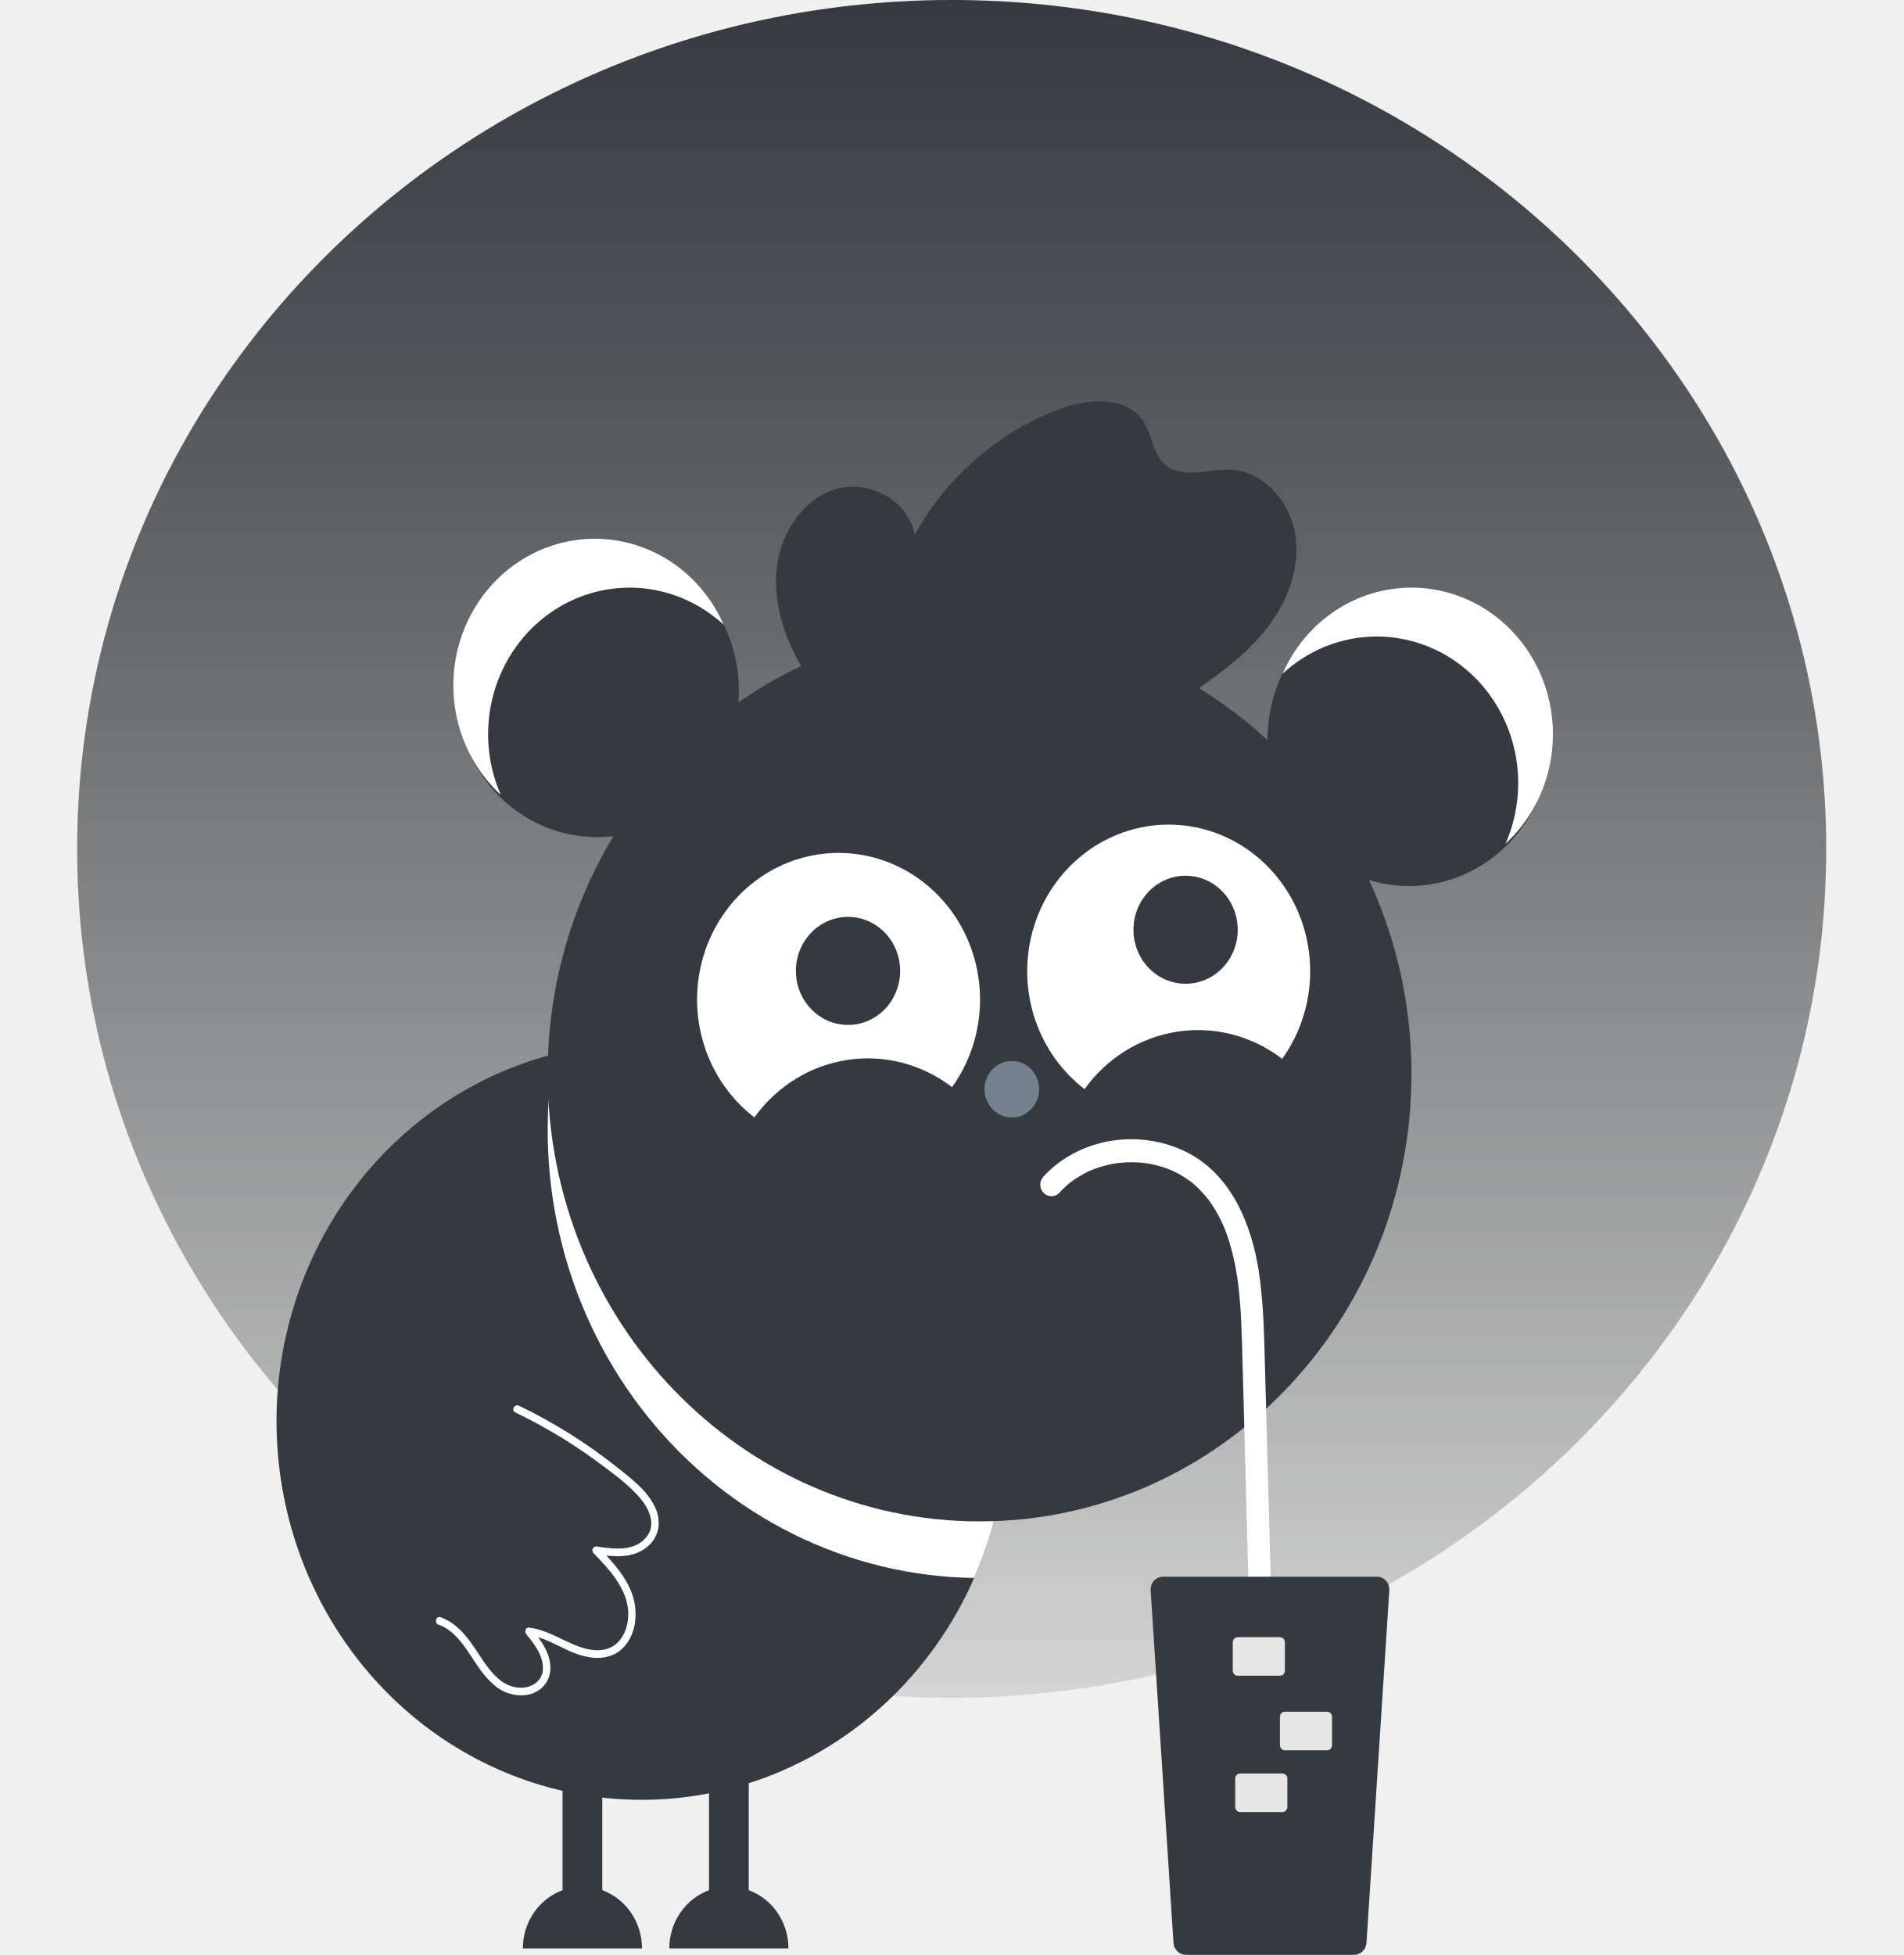
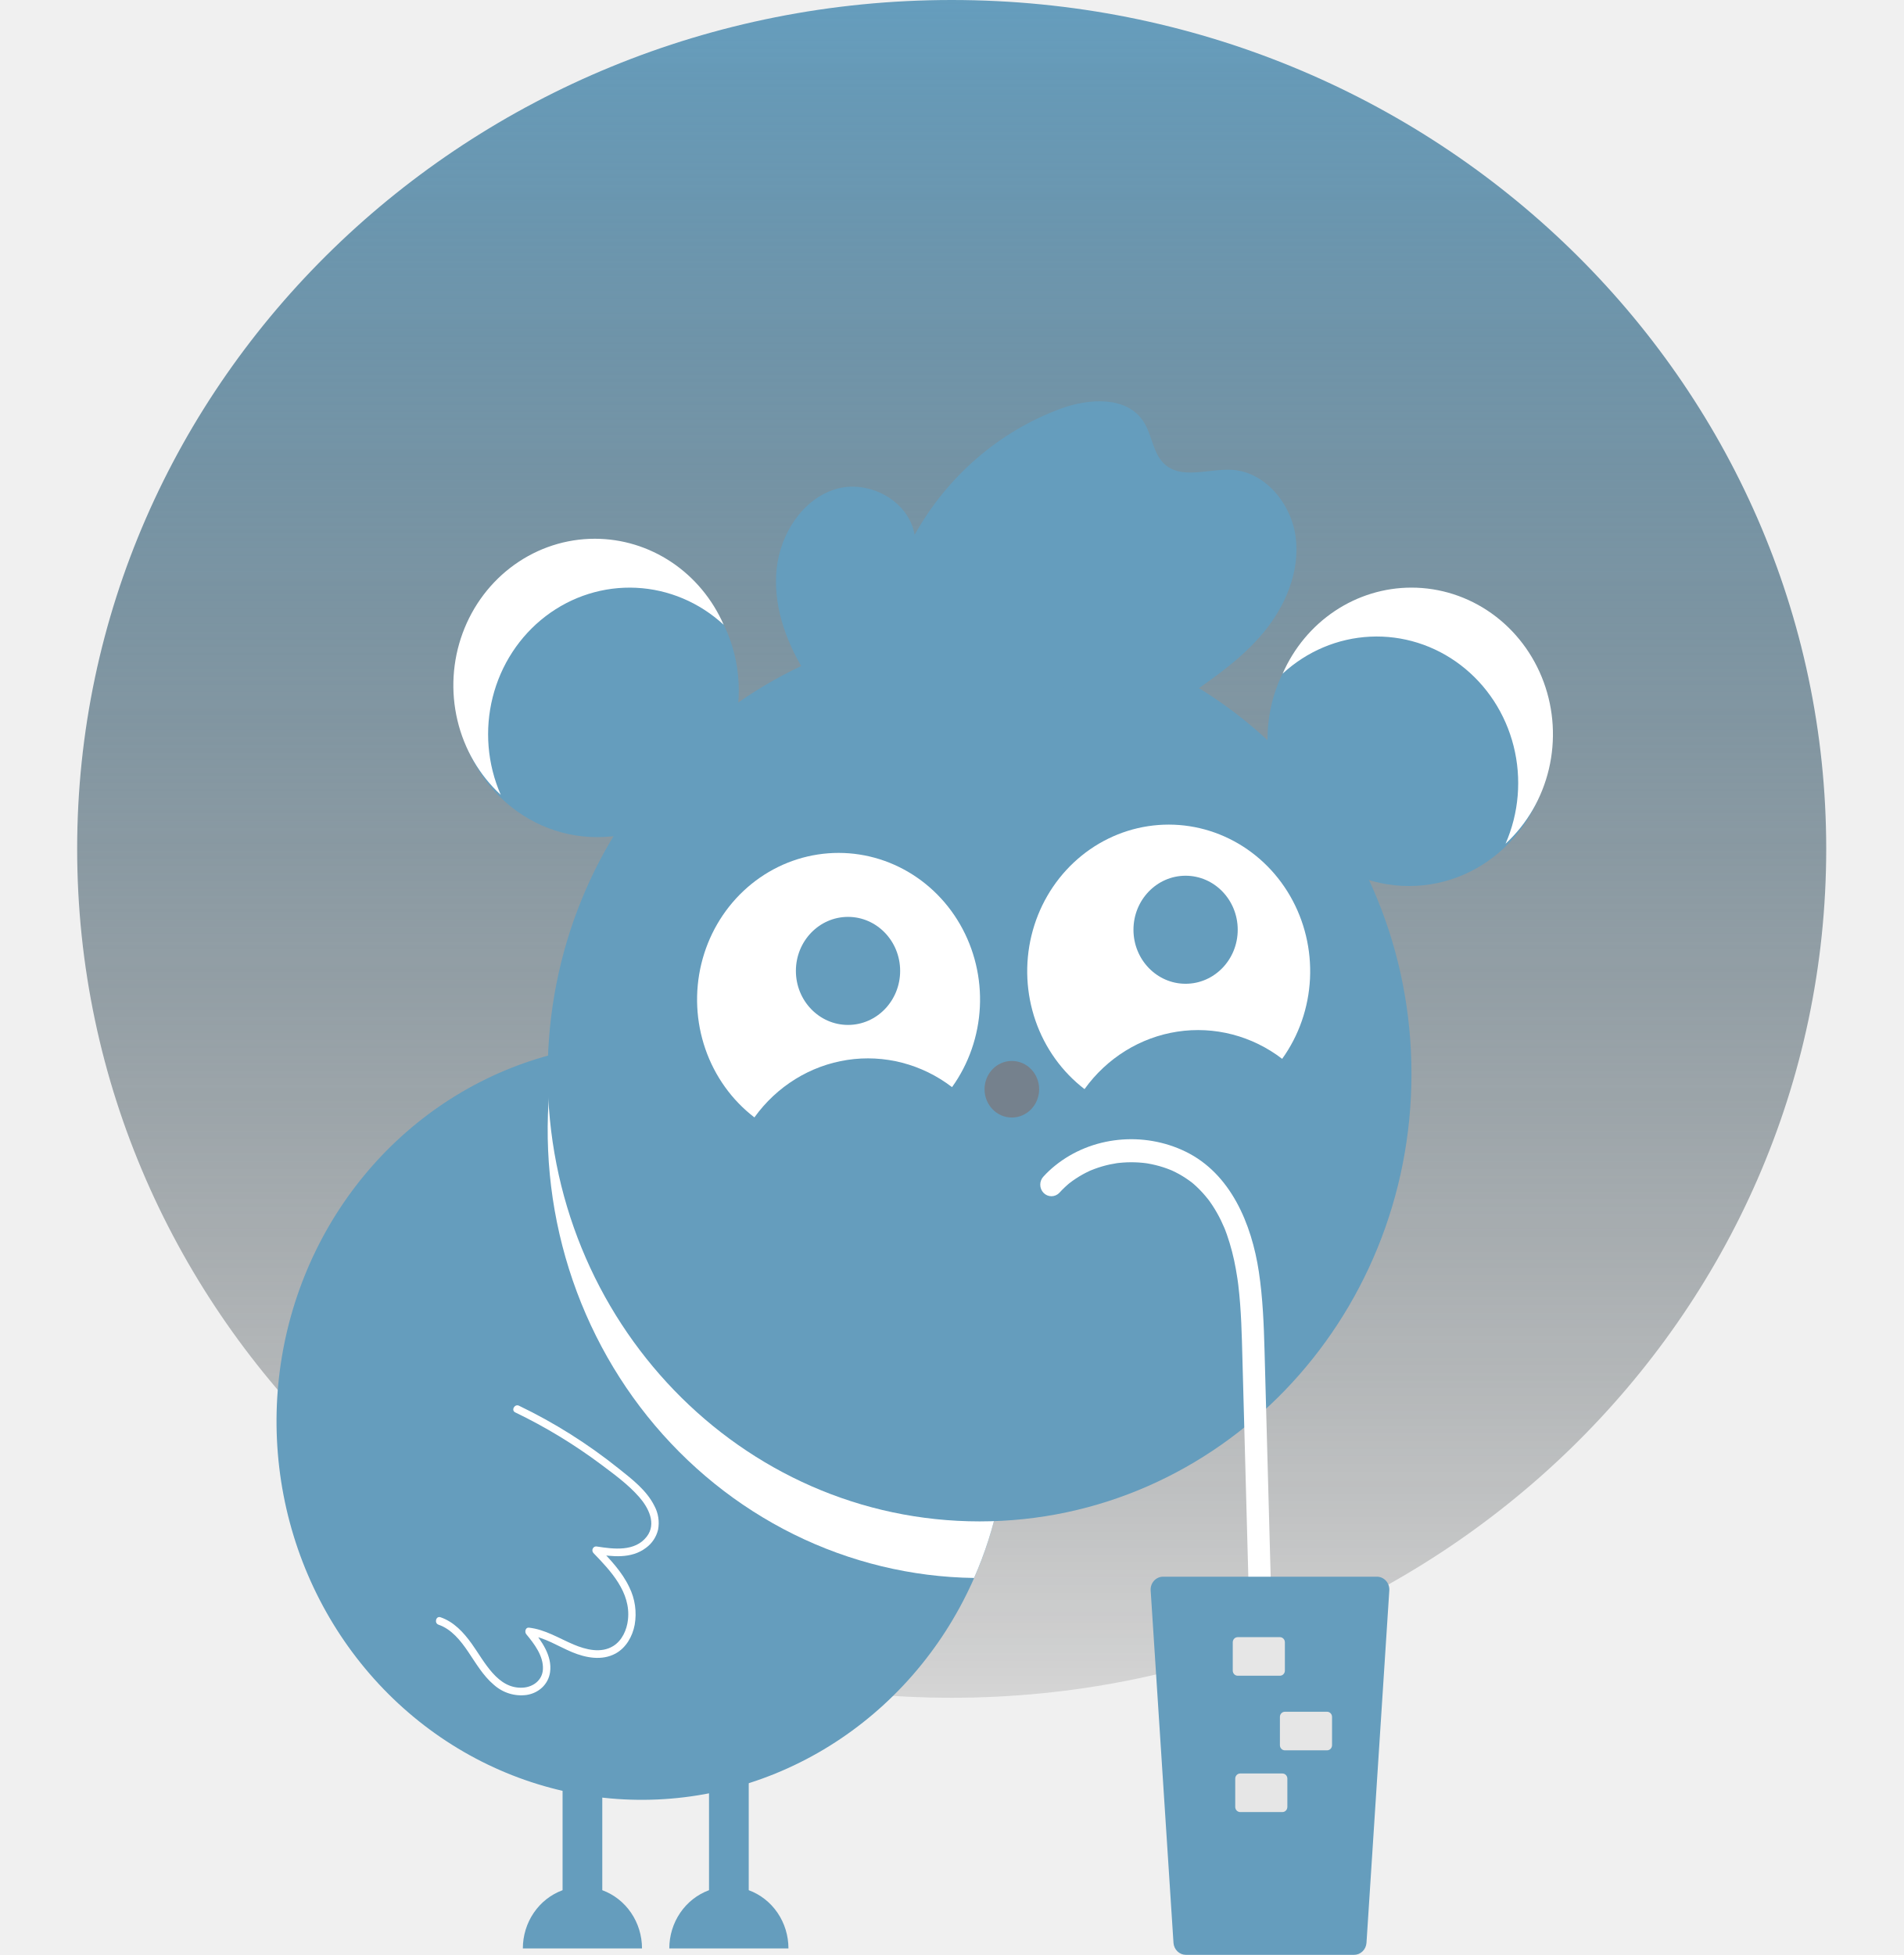
<svg xmlns="http://www.w3.org/2000/svg" width="740" height="760" viewBox="0 0 740 760" fill="none">
  <g id="CAT">
    <ellipse id="Ellipse 1" cx="370" cy="330" rx="340" ry="330" fill="url(#paint0_linear)" />
    <g id="BODY">
-       <path id="Vector" d="M232.227 325.437C262.606 325.437 287.233 299.917 287.233 268.437C287.233 236.956 262.606 211.437 232.227 211.437C201.848 211.437 177.221 236.956 177.221 268.437C177.221 299.917 201.848 325.437 232.227 325.437Z" fill="#343A40" />
-       <path id="Vector_2" d="M547.788 344.437C578.167 344.437 602.794 318.917 602.794 287.437C602.794 255.956 578.167 230.437 547.788 230.437C517.409 230.437 492.782 255.956 492.782 287.437C492.782 318.917 517.409 344.437 547.788 344.437Z" fill="#343A40" />
+       <path id="Vector" d="M232.227 325.437C262.606 325.437 287.233 299.917 287.233 268.437C287.233 236.956 262.606 211.437 232.227 211.437C201.848 211.437 177.221 236.956 177.221 268.437C177.221 299.917 201.848 325.437 232.227 325.437Z" fill="#659dbd" />
+       <path id="Vector_2" d="M547.788 344.437C578.167 344.437 602.794 318.917 602.794 287.437C602.794 255.956 578.167 230.437 547.788 230.437C517.409 230.437 492.782 255.956 492.782 287.437C492.782 318.917 517.409 344.437 547.788 344.437Z" fill="#659dbd" />
      <path id="Vector_3" d="M548.752 228.437C538.187 228.437 527.845 231.59 518.963 237.52C510.082 243.45 503.036 251.905 498.669 261.875C508.085 253.183 520.098 248.109 532.695 247.501C545.291 246.894 557.707 250.791 567.861 258.539C578.015 266.288 585.292 277.417 588.471 290.062C591.651 302.707 590.54 316.101 585.326 327.998C593.655 320.316 599.534 310.192 602.183 298.968C604.833 287.744 604.127 275.951 600.161 265.152C596.194 254.354 589.153 245.059 579.972 238.502C570.791 231.945 559.903 228.435 548.752 228.437V228.437Z" fill="white" />
      <path id="Vector_4" d="M231.262 209.437C241.827 209.437 252.169 212.59 261.051 218.52C269.933 224.45 276.978 232.905 281.345 242.875C271.929 234.183 259.916 229.109 247.32 228.501C234.723 227.894 222.308 231.791 212.153 239.539C201.999 247.288 194.722 258.417 191.543 271.062C188.363 283.707 189.474 297.101 194.689 308.998C186.359 301.316 180.48 291.192 177.831 279.968C175.181 268.744 175.887 256.951 179.854 246.152C183.821 235.354 190.861 226.059 200.043 219.502C209.224 212.945 220.111 209.435 231.262 209.437V209.437Z" fill="white" />
-       <path id="Vector_5" d="M391.455 552.436C391.478 581.544 383.168 610.005 367.577 634.217C351.985 658.429 329.813 677.305 303.866 688.455C277.919 699.605 249.363 702.529 221.812 696.856C194.261 691.183 168.953 677.169 149.091 656.586C129.229 636.004 115.705 609.779 110.23 581.229C104.756 552.679 107.577 523.088 118.337 496.201C129.097 469.313 147.312 446.337 170.677 430.181C194.043 414.024 221.508 405.413 249.597 405.436C268.244 405.371 286.719 409.129 303.959 416.493C321.198 423.857 336.861 434.683 350.047 448.346C363.232 462.009 373.679 478.24 380.785 496.105C387.892 513.969 391.518 533.114 391.455 552.436Z" fill="#343A40" />
+       <path id="Vector_5" d="M391.455 552.436C391.478 581.544 383.168 610.005 367.577 634.217C351.985 658.429 329.813 677.305 303.866 688.455C277.919 699.605 249.363 702.529 221.812 696.856C194.261 691.183 168.953 677.169 149.091 656.586C129.229 636.004 115.705 609.779 110.23 581.229C104.756 552.679 107.577 523.088 118.337 496.201C129.097 469.313 147.312 446.337 170.677 430.181C194.043 414.024 221.508 405.413 249.597 405.436C268.244 405.371 286.719 409.129 303.959 416.493C321.198 423.857 336.861 434.683 350.047 448.346C363.232 462.009 373.679 478.24 380.785 496.105C387.892 513.969 391.518 533.114 391.455 552.436Z" fill="#659dbd" />
      <path id="Vector_6" d="M391.455 552.437C391.482 573.479 387.134 594.281 378.707 613.427C354.417 613.09 330.487 607.299 308.565 596.454C286.643 585.609 267.251 569.967 251.725 550.607C236.199 531.247 224.909 508.628 218.632 484.31C212.356 459.992 211.242 434.553 215.368 409.747C236.275 404.384 258.085 404.021 279.148 408.684C300.21 413.348 319.972 422.916 336.938 436.664C353.904 450.412 367.63 467.981 377.075 488.038C386.52 508.096 391.438 530.118 391.455 552.437V552.437Z" fill="white" />
-       <path id="Vector_7" d="M380.84 591.437C473.576 591.437 548.753 513.534 548.753 417.437C548.753 321.339 473.576 243.437 380.84 243.437C288.104 243.437 212.927 321.339 212.927 417.437C212.927 513.534 288.104 591.437 380.84 591.437Z" fill="#343A40" />
-       <path id="Vector_8" d="M234.157 734.808V686.437H218.717V734.808C214.201 736.463 210.292 739.527 207.527 743.58C204.762 747.632 203.277 752.473 203.276 757.436V757.437H249.597V757.436C249.597 752.473 248.112 747.632 245.347 743.58C242.582 739.527 238.672 736.463 234.157 734.808V734.808Z" fill="#343A40" />
-       <path id="Vector_9" d="M291.093 734.808V686.437H275.653V734.808C271.138 736.463 267.229 739.527 264.464 743.58C261.698 747.632 260.213 752.473 260.213 757.436V757.437H306.534V757.436C306.533 752.473 305.048 747.632 302.283 743.58C299.518 739.527 295.609 736.463 291.093 734.808V734.808Z" fill="#343A40" />
-       <path id="Vector_10" d="M312.19 260.123C305.194 248.451 300.495 234.74 301.951 221.083C303.407 207.426 312.04 194.099 324.751 190.185C337.461 186.271 353.206 194.38 355.602 207.894C368.332 185.085 388.47 167.706 412.421 158.857C423.529 154.801 438.292 153.881 444.716 164.112C447.895 169.175 448.235 176.059 452.493 180.184C459.169 186.651 469.874 182.096 478.997 182.649C491.826 183.426 502.154 195.833 503.77 209.044C505.386 222.255 499.74 235.532 491.405 245.668C483.07 255.804 472.228 263.324 461.534 270.709" fill="#343A40" />
+       <path id="Vector_7" d="M380.84 591.437C473.576 591.437 548.753 513.534 548.753 417.437C548.753 321.339 473.576 243.437 380.84 243.437C288.104 243.437 212.927 321.339 212.927 417.437C212.927 513.534 288.104 591.437 380.84 591.437Z" fill="#659dbd" />
+       <path id="Vector_8" d="M234.157 734.808V686.437H218.717V734.808C214.201 736.463 210.292 739.527 207.527 743.58C204.762 747.632 203.277 752.473 203.276 757.436V757.437H249.597V757.436C249.597 752.473 248.112 747.632 245.347 743.58C242.582 739.527 238.672 736.463 234.157 734.808V734.808Z" fill="#659dbd" />
+       <path id="Vector_9" d="M291.093 734.808V686.437H275.653V734.808C271.138 736.463 267.229 739.527 264.464 743.58C261.698 747.632 260.213 752.473 260.213 757.436V757.437H306.534V757.436C306.533 752.473 305.048 747.632 302.283 743.58C299.518 739.527 295.609 736.463 291.093 734.808V734.808Z" fill="#659dbd" />
+       <path id="Vector_10" d="M312.19 260.123C305.194 248.451 300.495 234.74 301.951 221.083C303.407 207.426 312.04 194.099 324.751 190.185C337.461 186.271 353.206 194.38 355.602 207.894C368.332 185.085 388.47 167.706 412.421 158.857C423.529 154.801 438.292 153.881 444.716 164.112C447.895 169.175 448.235 176.059 452.493 180.184C459.169 186.651 469.874 182.096 478.997 182.649C491.826 183.426 502.154 195.833 503.77 209.044C505.386 222.255 499.74 235.532 491.405 245.668C483.07 255.804 472.228 263.324 461.534 270.709" fill="#659dbd" />
      <path id="Vector_11" d="M411.844 463.713C412.535 462.956 413.248 462.223 413.994 461.524C414.323 461.214 414.658 460.911 414.999 460.614C415.211 460.429 415.425 460.246 415.642 460.065C416.015 459.753 416.134 459.677 415.68 460.026C417.321 458.754 419.049 457.607 420.851 456.596C421.68 456.134 422.524 455.702 423.383 455.3C423.585 455.205 423.789 455.114 423.991 455.021C423.081 455.441 423.795 455.107 424.029 455.01C424.544 454.796 425.063 454.592 425.585 454.398C427.525 453.681 429.51 453.103 431.526 452.669C432.456 452.469 433.39 452.314 434.327 452.159C434.958 452.054 433.533 452.25 434.169 452.182C434.446 452.152 434.723 452.114 435.001 452.084C435.556 452.024 436.113 451.974 436.67 451.935C438.677 451.793 440.69 451.785 442.698 451.913C443.701 451.976 444.699 452.082 445.697 452.204C444.691 452.081 445.844 452.232 446.198 452.292C446.747 452.386 447.295 452.49 447.841 452.604C449.802 453.014 451.735 453.562 453.624 454.245C454.095 454.416 454.563 454.595 455.028 454.783C455.286 454.887 455.542 454.995 455.799 455.103C455.669 455.048 454.953 454.713 455.679 455.054C456.587 455.482 457.487 455.921 458.367 456.407C460.172 457.416 461.904 458.56 463.549 459.829C464.05 460.21 462.985 459.346 463.46 459.762C463.672 459.949 463.893 460.125 464.107 460.31C464.449 460.607 464.786 460.91 465.118 461.22C465.967 462.012 466.782 462.845 467.565 463.707C468.281 464.494 468.969 465.307 469.63 466.145C469.621 466.133 470.375 467.101 469.974 466.579C469.637 466.141 470.113 466.771 470.188 466.875C470.588 467.43 470.976 467.993 471.352 468.564C472.578 470.433 473.687 472.382 474.67 474.399C475.137 475.354 475.578 476.321 475.993 477.302C476.084 477.517 476.4 478.312 476.058 477.447C476.15 477.681 476.243 477.915 476.334 478.15C476.562 478.739 476.781 479.331 476.992 479.927C478.512 484.301 479.678 488.798 480.477 493.372C480.688 494.534 480.88 495.699 481.055 496.867C481.133 497.388 481.208 497.91 481.279 498.432C481.278 498.419 481.445 499.706 481.358 499.012C481.281 498.394 481.414 499.478 481.428 499.594C481.72 502.03 481.952 504.473 482.139 506.919C482.506 511.718 482.703 516.529 482.844 521.34C483.201 533.545 483.506 545.752 483.837 557.958L485.86 632.722L487.884 707.487L488.135 716.768C488.135 717.961 488.593 719.106 489.407 719.95C490.221 720.793 491.326 721.268 492.478 721.268C493.629 721.268 494.734 720.793 495.548 719.95C496.363 719.106 496.82 717.961 496.82 716.768L494.741 639.941L492.675 563.63L491.636 525.217C491.357 514.932 490.957 504.657 489.43 494.475C486.616 475.722 478.443 456.226 460.969 447.711C444.649 439.758 424.452 441.603 410.154 453.167C408.571 454.444 407.083 455.841 405.703 457.349C404.888 458.193 404.431 459.338 404.431 460.531C404.431 461.725 404.888 462.869 405.703 463.713C406.517 464.557 407.622 465.031 408.773 465.031C409.925 465.031 411.03 464.557 411.844 463.713L411.844 463.713Z" fill="white" />
-       <path id="Vector_12" d="M452.17 612.937C451.51 612.937 450.856 613.077 450.25 613.35C449.644 613.623 449.098 614.021 448.647 614.521C448.195 615.021 447.848 615.612 447.626 616.257C447.404 616.902 447.312 617.587 447.356 618.271L456.229 755.271C456.314 756.535 456.858 757.719 457.751 758.584C458.644 759.45 459.82 759.933 461.043 759.937H526.451C527.674 759.933 528.85 759.45 529.743 758.584C530.636 757.719 531.18 756.535 531.265 755.271L540.138 618.271C540.182 617.587 540.09 616.902 539.868 616.257C539.646 615.612 539.299 615.021 538.847 614.521C538.396 614.021 537.851 613.623 537.244 613.35C536.638 613.077 535.985 612.937 535.324 612.937H452.17Z" fill="#343A40" />
+       <path id="Vector_12" d="M452.17 612.937C451.51 612.937 450.856 613.077 450.25 613.35C449.644 613.623 449.098 614.021 448.647 614.521C448.195 615.021 447.848 615.612 447.626 616.257C447.404 616.902 447.312 617.587 447.356 618.271L456.229 755.271C456.314 756.535 456.858 757.719 457.751 758.584C458.644 759.45 459.82 759.933 461.043 759.937H526.451C527.674 759.933 528.85 759.45 529.743 758.584C530.636 757.719 531.18 756.535 531.265 755.271L540.138 618.271C540.182 617.587 540.09 616.902 539.868 616.257C539.646 615.612 539.299 615.021 538.847 614.521C538.396 614.021 537.851 613.623 537.244 613.35C536.638 613.077 535.985 612.937 535.324 612.937H452.17Z" fill="#659dbd" />
      <path id="Vector_13" d="M170.494 631.596C175.516 633.322 179.052 637.749 181.995 642.089C185.028 646.562 187.808 651.42 191.953 654.914C193.694 656.482 195.737 657.649 197.946 658.337C200.155 659.025 202.48 659.219 204.767 658.905C209.312 658.196 213.165 654.903 213.856 650.047C214.766 643.652 210.447 637.733 206.658 633.183L205.634 635.744C211.672 636.418 216.92 639.985 222.448 642.28C227.745 644.48 234.01 645.68 239.301 642.813C243.361 640.612 245.893 636.211 246.75 631.649C247.628 626.671 246.894 621.531 244.663 617.03C241.846 611.062 237.227 606.239 232.747 601.595L231.338 604.102C237.999 605.138 245.426 606.104 251.206 601.669C253.517 599.981 255.166 597.487 255.85 594.644C256.439 591.501 255.937 588.244 254.434 585.448C251.395 579.315 245.659 574.991 240.516 570.878C228.52 561.266 215.521 553.078 201.763 546.467C200.084 545.659 198.612 548.244 200.302 549.058C212.088 554.729 223.323 561.553 233.856 569.439C238.924 573.236 244.279 577.151 248.502 581.967C252.087 586.056 255.352 592.31 251.437 597.364C246.831 603.31 238.498 602.203 232.108 601.209C231.802 601.132 231.481 601.16 231.191 601.287C230.902 601.415 230.66 601.637 230.502 601.918C230.343 602.2 230.277 602.527 230.313 602.851C230.349 603.175 230.484 603.478 230.7 603.716C237.377 610.639 245.308 618.95 244.146 629.604C243.706 633.644 241.857 637.769 238.388 639.905C233.673 642.809 227.776 641.315 223.027 639.307C217.261 636.87 211.949 633.449 205.634 632.744C204.274 632.592 203.88 634.427 204.611 635.304C207.674 638.983 211.349 643.769 211.077 648.927C210.849 653.243 207.218 655.824 203.324 656.069C193.418 656.689 188.417 646.002 183.395 638.994C180.217 634.559 176.445 630.484 171.264 628.703C169.491 628.094 168.732 630.99 170.494 631.596H170.494Z" fill="white" />
      <path id="Vector_14" d="M482.166 689.437C481.655 689.437 481.164 689.648 480.802 690.023C480.441 690.398 480.237 690.906 480.236 691.437V702.437C480.237 702.967 480.441 703.475 480.802 703.85C481.164 704.225 481.655 704.436 482.166 704.437H498.572C499.083 704.436 499.574 704.225 499.936 703.85C500.297 703.475 500.501 702.967 500.502 702.437V691.437C500.501 690.906 500.297 690.398 499.936 690.023C499.574 689.648 499.083 689.437 498.572 689.437H482.166Z" fill="#E6E6E6" />
      <path id="Vector_15" d="M499.537 665.437C499.026 665.437 498.535 665.648 498.173 666.023C497.812 666.398 497.608 666.906 497.607 667.437V678.437C497.608 678.967 497.812 679.475 498.173 679.85C498.535 680.225 499.026 680.436 499.537 680.437H515.943C516.454 680.436 516.945 680.225 517.307 679.85C517.669 679.475 517.872 678.967 517.873 678.437V667.437C517.872 666.906 517.669 666.398 517.307 666.023C516.945 665.648 516.454 665.437 515.943 665.437H499.537Z" fill="#E6E6E6" />
      <path id="Vector_16" d="M481.202 636.437C480.69 636.437 480.199 636.648 479.838 637.023C479.476 637.398 479.272 637.906 479.271 638.437V649.437C479.272 649.967 479.476 650.475 479.838 650.85C480.199 651.225 480.69 651.436 481.202 651.437H497.607C498.118 651.436 498.609 651.225 498.971 650.85C499.333 650.475 499.536 649.967 499.537 649.437V638.437C499.536 637.906 499.333 637.398 498.971 637.023C498.609 636.648 498.118 636.437 497.607 636.437H481.202Z" fill="#E6E6E6" />
    </g>
    <g id="FACE">
      <path id="Vector_17" d="M293.298 434.389C301.995 422.289 314.966 414.256 329.369 412.05C343.771 409.843 358.43 413.644 370.133 422.619C376.637 413.572 380.403 402.728 380.956 391.461C381.508 380.194 378.822 369.01 373.237 359.326C367.652 349.642 359.42 341.893 349.582 337.06C339.745 332.228 328.745 330.528 317.975 332.178C307.205 333.828 297.15 338.752 289.082 346.328C281.015 353.903 275.298 363.789 272.655 374.733C270.013 385.677 270.564 397.188 274.239 407.808C277.914 418.427 284.547 427.678 293.298 434.389V434.389Z" fill="white" />
      <path id="Vector_18" d="M421.646 423.389C430.342 411.289 443.314 403.256 457.716 401.05C472.119 398.843 486.778 402.644 498.481 411.619C504.985 402.572 508.751 391.728 509.304 380.461C509.856 369.194 507.17 358.01 501.585 348.326C496 338.642 487.768 330.893 477.93 326.06C468.093 321.228 457.092 319.528 446.323 321.178C435.553 322.828 425.497 327.752 417.43 335.328C409.362 342.903 403.645 352.789 401.003 363.733C398.361 374.677 398.912 386.188 402.587 396.808C406.261 407.427 412.894 416.678 421.646 423.389V423.389Z" fill="white" />
      <path id="Vector_19" d="M393.385 434.437C399.247 434.437 404 429.512 404 423.437C404 417.361 399.247 412.437 393.385 412.437C387.522 412.437 382.77 417.361 382.77 423.437C382.77 429.512 387.522 434.437 393.385 434.437Z" fill="#75818D" />
    </g>
    <g id="EYES">
-       <path id="Vector_20" d="M329.694 398.437C340.886 398.437 349.959 389.035 349.959 377.437C349.959 365.839 340.886 356.437 329.694 356.437C318.502 356.437 309.429 365.839 309.429 377.437C309.429 389.035 318.502 398.437 329.694 398.437Z" fill="#343A40" />
-       <path id="Vector_21" d="M460.936 382.437C472.129 382.437 481.202 373.035 481.202 361.437C481.202 349.839 472.129 340.437 460.936 340.437C449.744 340.437 440.671 349.839 440.671 361.437C440.671 373.035 449.744 382.437 460.936 382.437Z" fill="#343A40" />
+       <path id="Vector_20" d="M329.694 398.437C340.886 398.437 349.959 389.035 349.959 377.437C349.959 365.839 340.886 356.437 329.694 356.437C318.502 356.437 309.429 365.839 309.429 377.437C309.429 389.035 318.502 398.437 329.694 398.437Z" fill="#659dbd" />
+       <path id="Vector_21" d="M460.936 382.437C472.129 382.437 481.202 373.035 481.202 361.437C481.202 349.839 472.129 340.437 460.936 340.437C449.744 340.437 440.671 349.839 440.671 361.437C440.671 373.035 449.744 382.437 460.936 382.437Z" fill="#659dbd" />
    </g>
  </g>
  <defs>
    <linearGradient id="paint0_linear" x1="370" y1="0" x2="370" y2="660" gradientUnits="userSpaceOnUse">
-       <stop stop-color="#343A40" />
+       <stop stop-color="#659dbd" />
      <stop offset="1" stop-color="#0D0E0E" stop-opacity="0.12" />
    </linearGradient>
  </defs>
</svg>
